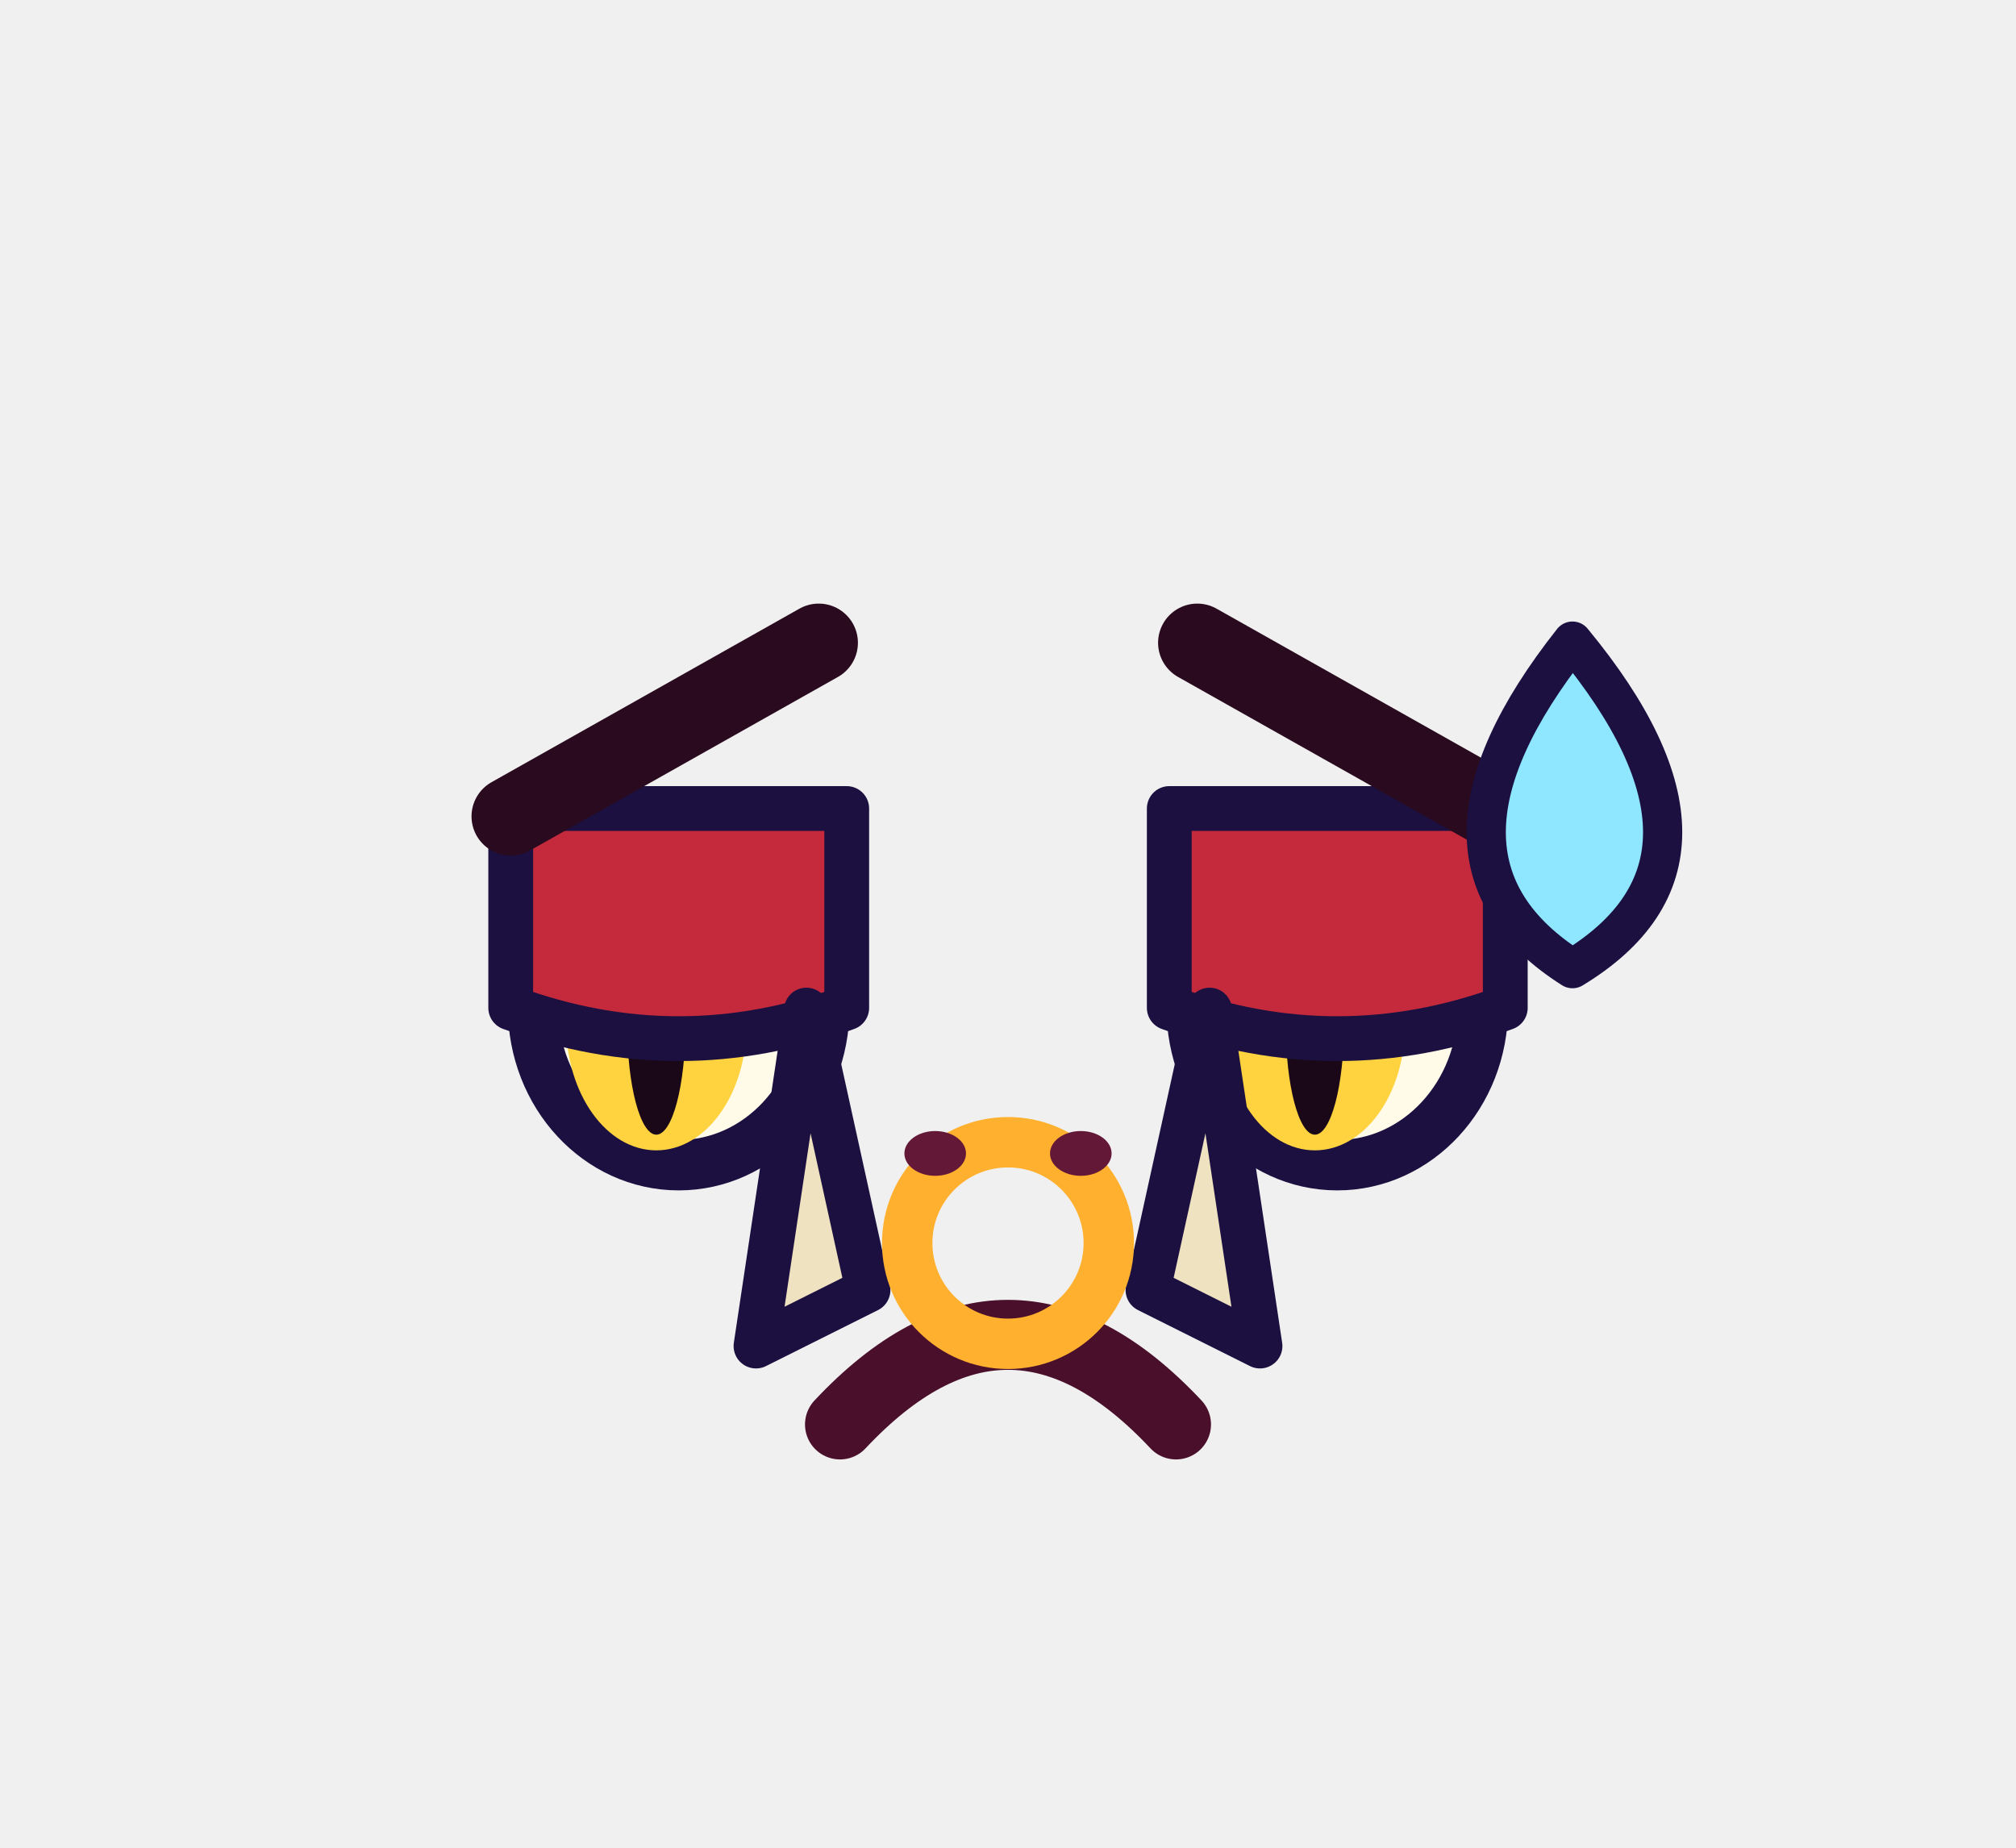
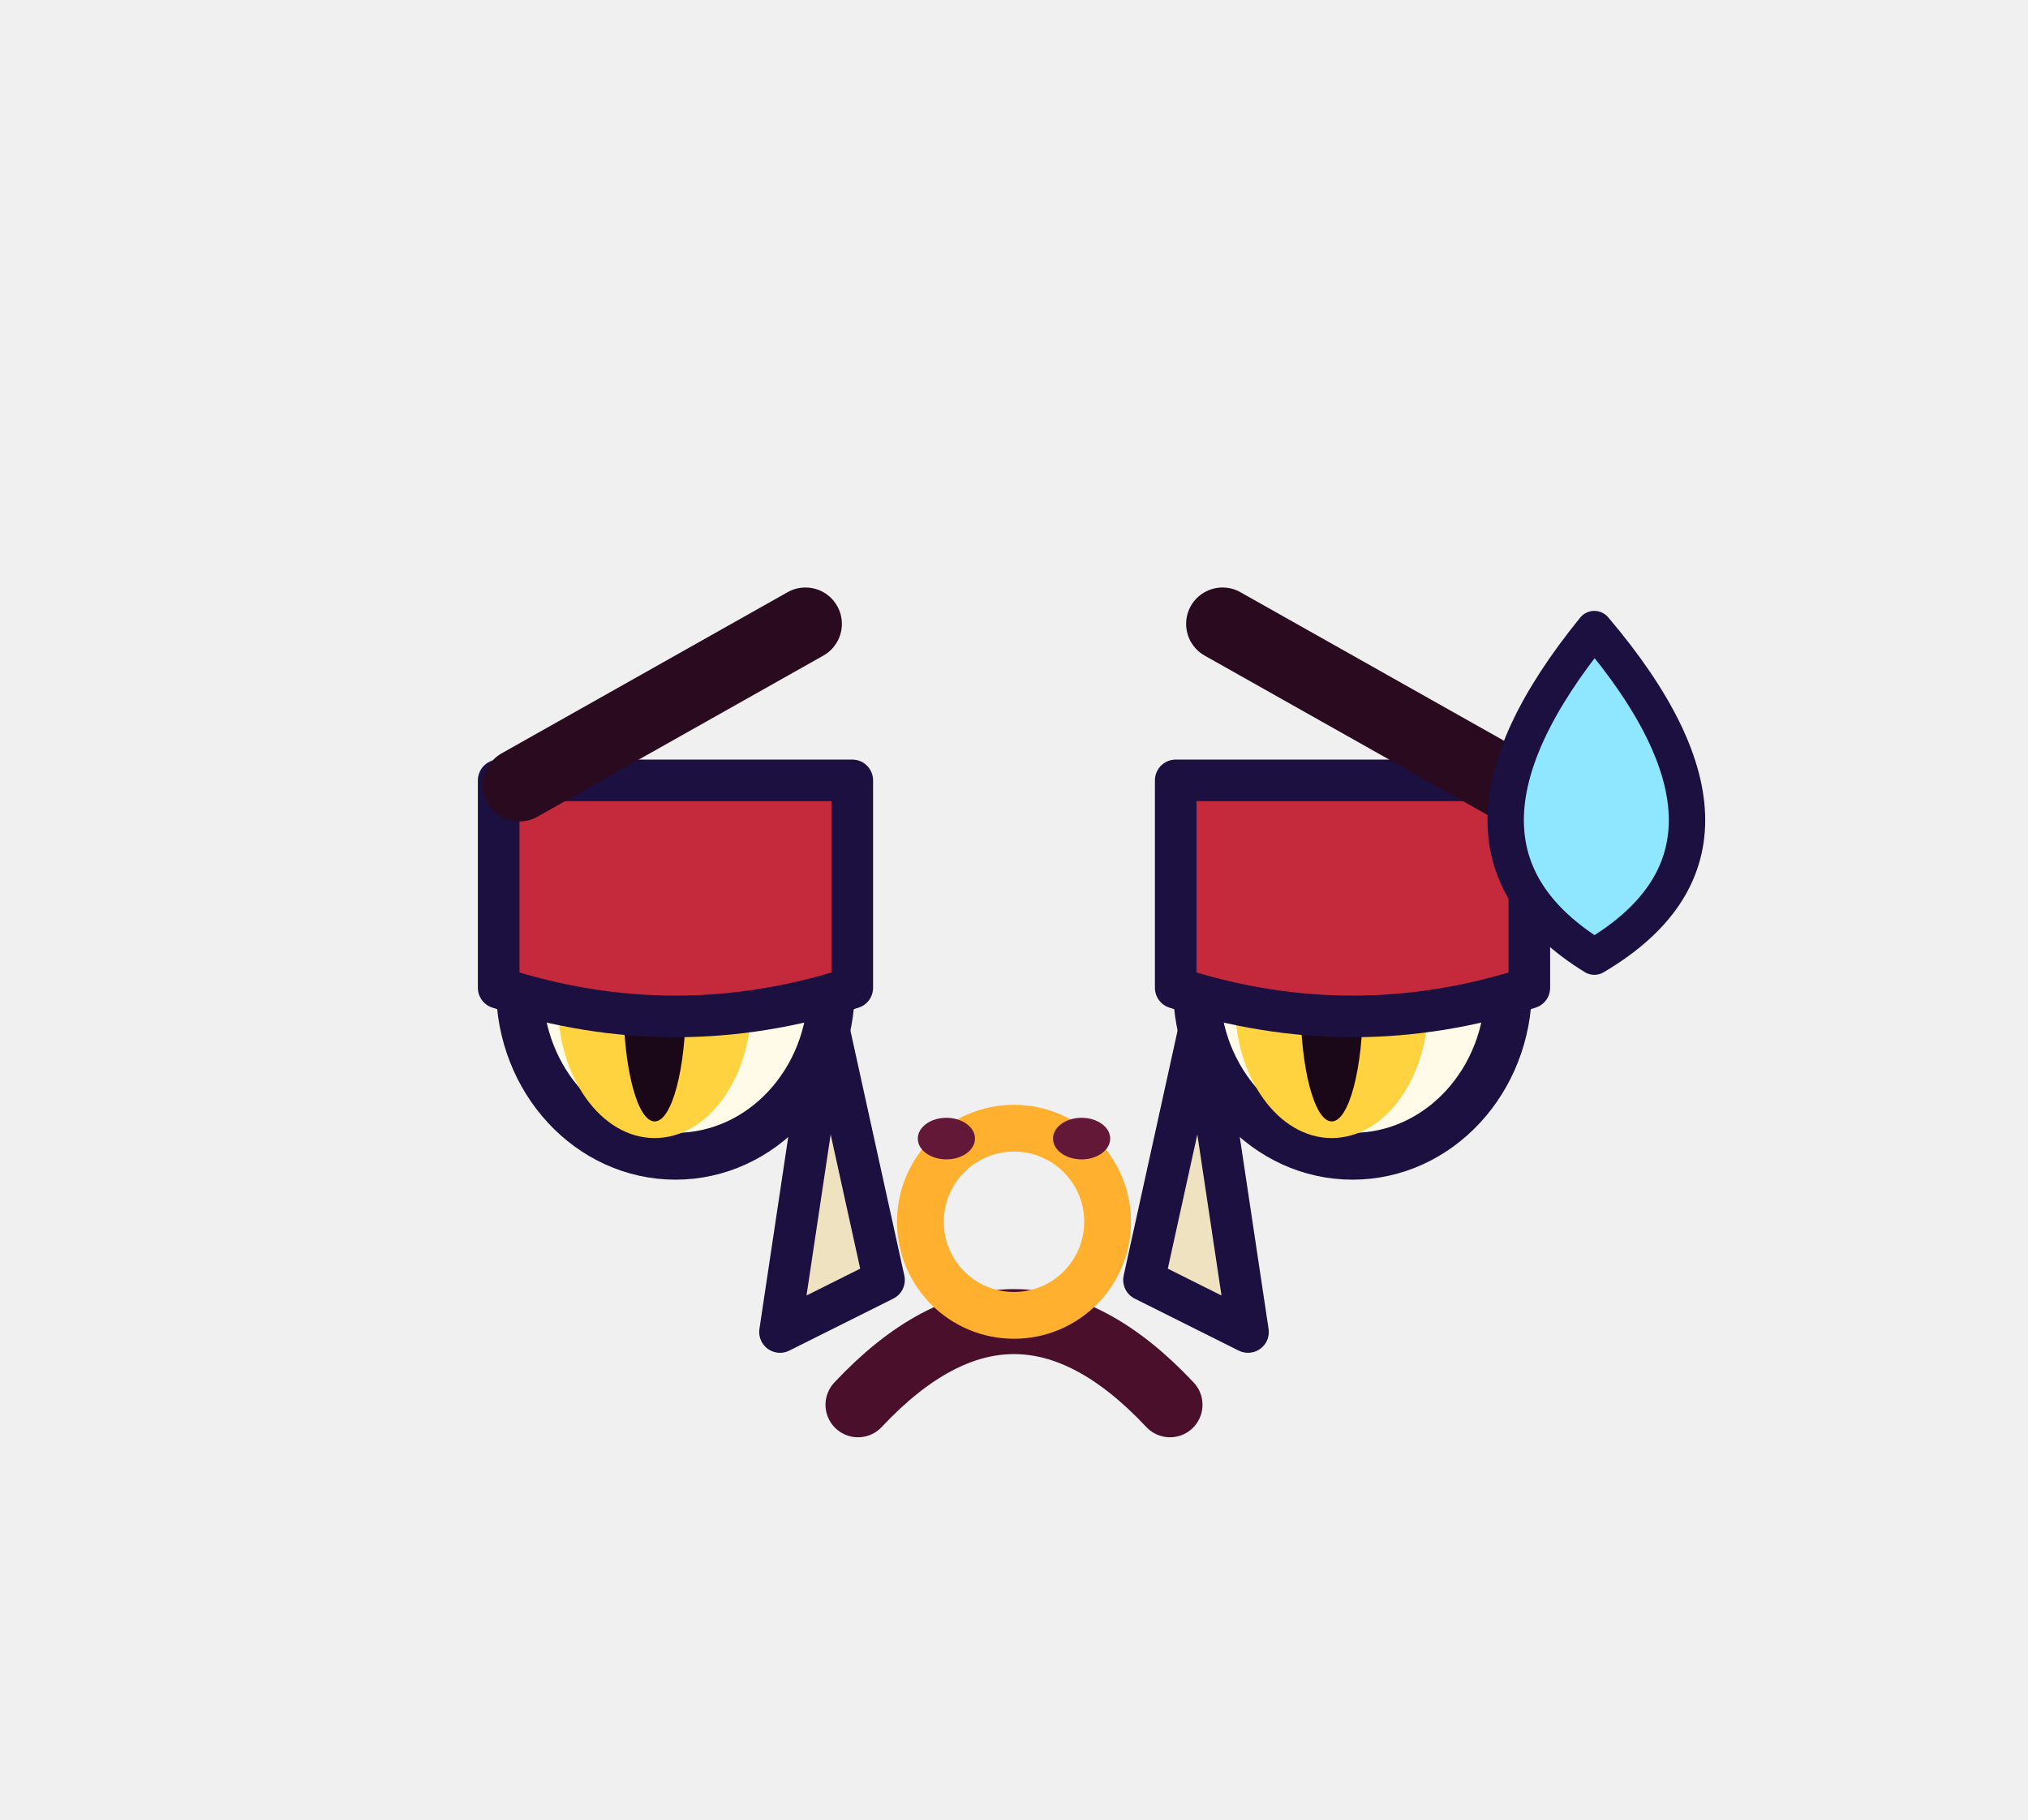
- <svg xmlns="http://www.w3.org/2000/svg" width="144" height="132" viewBox="-36 -242 72 66">
-   <ellipse cx="-11.76" cy="-206" rx="5.2" ry="5.62" fill="#fffbe8" stroke="#1b1040" stroke-width="1.8" stroke-linejoin="round" />
-   <ellipse cx="-12.56" cy="-205.4" rx="3.22" ry="4.49" fill="#ffd23f" />
-   <ellipse cx="-12.56" cy="-205.4" rx="1.04" ry="3.93" fill="#1a0818" />
-   <circle cx="-14.02" cy="-207.68" r="1.04" fill="#ffffff" />
-   <path d="M-17.76 -213.12 L-5.76 -213.12 L-5.76 -206 Q-11.76 -203.8 -17.76 -206 Z" fill="#c42a3c" stroke="#1b1040" stroke-width="1.6" stroke-linejoin="round" stroke-linecap="round" />
-   <ellipse cx="11.76" cy="-206" rx="5.2" ry="5.62" fill="#fffbe8" stroke="#1b1040" stroke-width="1.8" stroke-linejoin="round" />
-   <ellipse cx="10.96" cy="-205.4" rx="3.22" ry="4.49" fill="#ffd23f" />
-   <ellipse cx="10.96" cy="-205.4" rx="1.04" ry="3.93" fill="#1a0818" />
-   <circle cx="9.5" cy="-207.68" r="1.04" fill="#ffffff" />
-   <path d="M5.76 -213.12 L17.76 -213.12 L17.76 -206 Q11.76 -203.8 5.76 -206 Z" fill="#c42a3c" stroke="#1b1040" stroke-width="1.6" stroke-linejoin="round" stroke-linecap="round" />
-   <line x1="-17.76" y1="-212.84" x2="-6.76" y2="-219.04" stroke="#2a0a1e" stroke-width="2.8" stroke-linecap="round" />
-   <line x1="6.76" y1="-219.04" x2="17.76" y2="-212.84" stroke="#2a0a1e" stroke-width="2.8" stroke-linecap="round" />
-   <path d="M-6 -191.12 Q0 -197.52 6 -191.12" fill="none" stroke="#4a0f2a" stroke-width="2.5" stroke-linejoin="round" stroke-linecap="round" />
-   <path d="M20.16 -219.1 Q26.6 -211.3 20.16 -207.4 Q14 -211.3 20.16 -219.1 Z" fill="#8fe6ff" stroke="#1b1040" stroke-width="1.4" stroke-linejoin="round" stroke-linecap="round" />
-   <polygon points="-9,-193.92 -5,-195.92 -7.2,-205.92" fill="#efe2c0" stroke="#1b1040" stroke-width="1.6" stroke-linejoin="round" />
-   <polygon points="9,-193.92 5,-195.92 7.2,-205.92" fill="#efe2c0" stroke="#1b1040" stroke-width="1.6" stroke-linejoin="round" />
-   <circle cx="0" cy="-197.6" r="3.6" fill="none" stroke="#ffb02e" stroke-width="1.8" stroke-linejoin="round" />
-   <ellipse cx="-2.6" cy="-200.8" rx="1.1" ry="0.8" fill="#641837" />
-   <ellipse cx="2.6" cy="-200.8" rx="1.1" ry="0.8" fill="#641837" />
+ <svg xmlns="http://www.w3.org/2000/svg" width="156" height="140" viewBox="-39 -246 78 70">
+   <ellipse cx="-13.02" cy="-208" rx="6" ry="6.48" fill="#fffbe8" stroke="#1b1040" stroke-width="1.8" stroke-linejoin="round" />
+   <ellipse cx="-13.82" cy="-207.4" rx="3.72" ry="5.18" fill="#ffd23f" />
+   <ellipse cx="-13.82" cy="-207.4" rx="1.2" ry="4.54" fill="#1a0818" />
+   <circle cx="-15.5" cy="-209.94" r="1.2" fill="#ffffff" />
+   <path d="M-19.82 -215.98 L-6.22 -215.98 L-6.22 -208 Q-13.02 -205.8 -19.82 -208 Z" fill="#c42a3c" stroke="#1b1040" stroke-width="1.6" stroke-linejoin="round" stroke-linecap="round" />
+   <ellipse cx="13.02" cy="-208" rx="6" ry="6.48" fill="#fffbe8" stroke="#1b1040" stroke-width="1.8" stroke-linejoin="round" />
+   <ellipse cx="12.22" cy="-207.4" rx="3.72" ry="5.18" fill="#ffd23f" />
+   <ellipse cx="12.22" cy="-207.4" rx="1.2" ry="4.54" fill="#1a0818" />
+   <circle cx="10.54" cy="-209.94" r="1.2" fill="#ffffff" />
+   <path d="M6.22 -215.98 L19.82 -215.98 L19.82 -208 Q13.02 -205.8 6.22 -208 Z" fill="#c42a3c" stroke="#1b1040" stroke-width="1.6" stroke-linejoin="round" stroke-linecap="round" />
+   <line x1="-19.02" y1="-215.8" x2="-8.02" y2="-222" stroke="#2a0a1e" stroke-width="2.8" stroke-linecap="round" />
+   <line x1="8.02" y1="-222" x2="19.02" y2="-215.8" stroke="#2a0a1e" stroke-width="2.8" stroke-linecap="round" />
+   <path d="M-6 -191.96 Q0 -198.36 6 -191.96" fill="none" stroke="#4a0f2a" stroke-width="2.5" stroke-linejoin="round" stroke-linecap="round" />
+   <path d="M22.32 -221.8 Q29.45 -213.4 22.32 -209.2 Q15.5 -213.4 22.32 -221.8 Z" fill="#8fe6ff" stroke="#1b1040" stroke-width="1.4" stroke-linejoin="round" stroke-linecap="round" />
+   <polygon points="-9,-194.76 -5,-196.76 -7.2,-206.76" fill="#efe2c0" stroke="#1b1040" stroke-width="1.6" stroke-linejoin="round" />
+   <polygon points="9,-194.76 5,-196.76 7.2,-206.76" fill="#efe2c0" stroke="#1b1040" stroke-width="1.6" stroke-linejoin="round" />
+   <circle cx="0" cy="-199" r="3.6" fill="none" stroke="#ffb02e" stroke-width="1.8" stroke-linejoin="round" />
+   <ellipse cx="-2.6" cy="-202.2" rx="1.1" ry="0.8" fill="#641837" />
+   <ellipse cx="2.6" cy="-202.2" rx="1.1" ry="0.8" fill="#641837" />
</svg>
